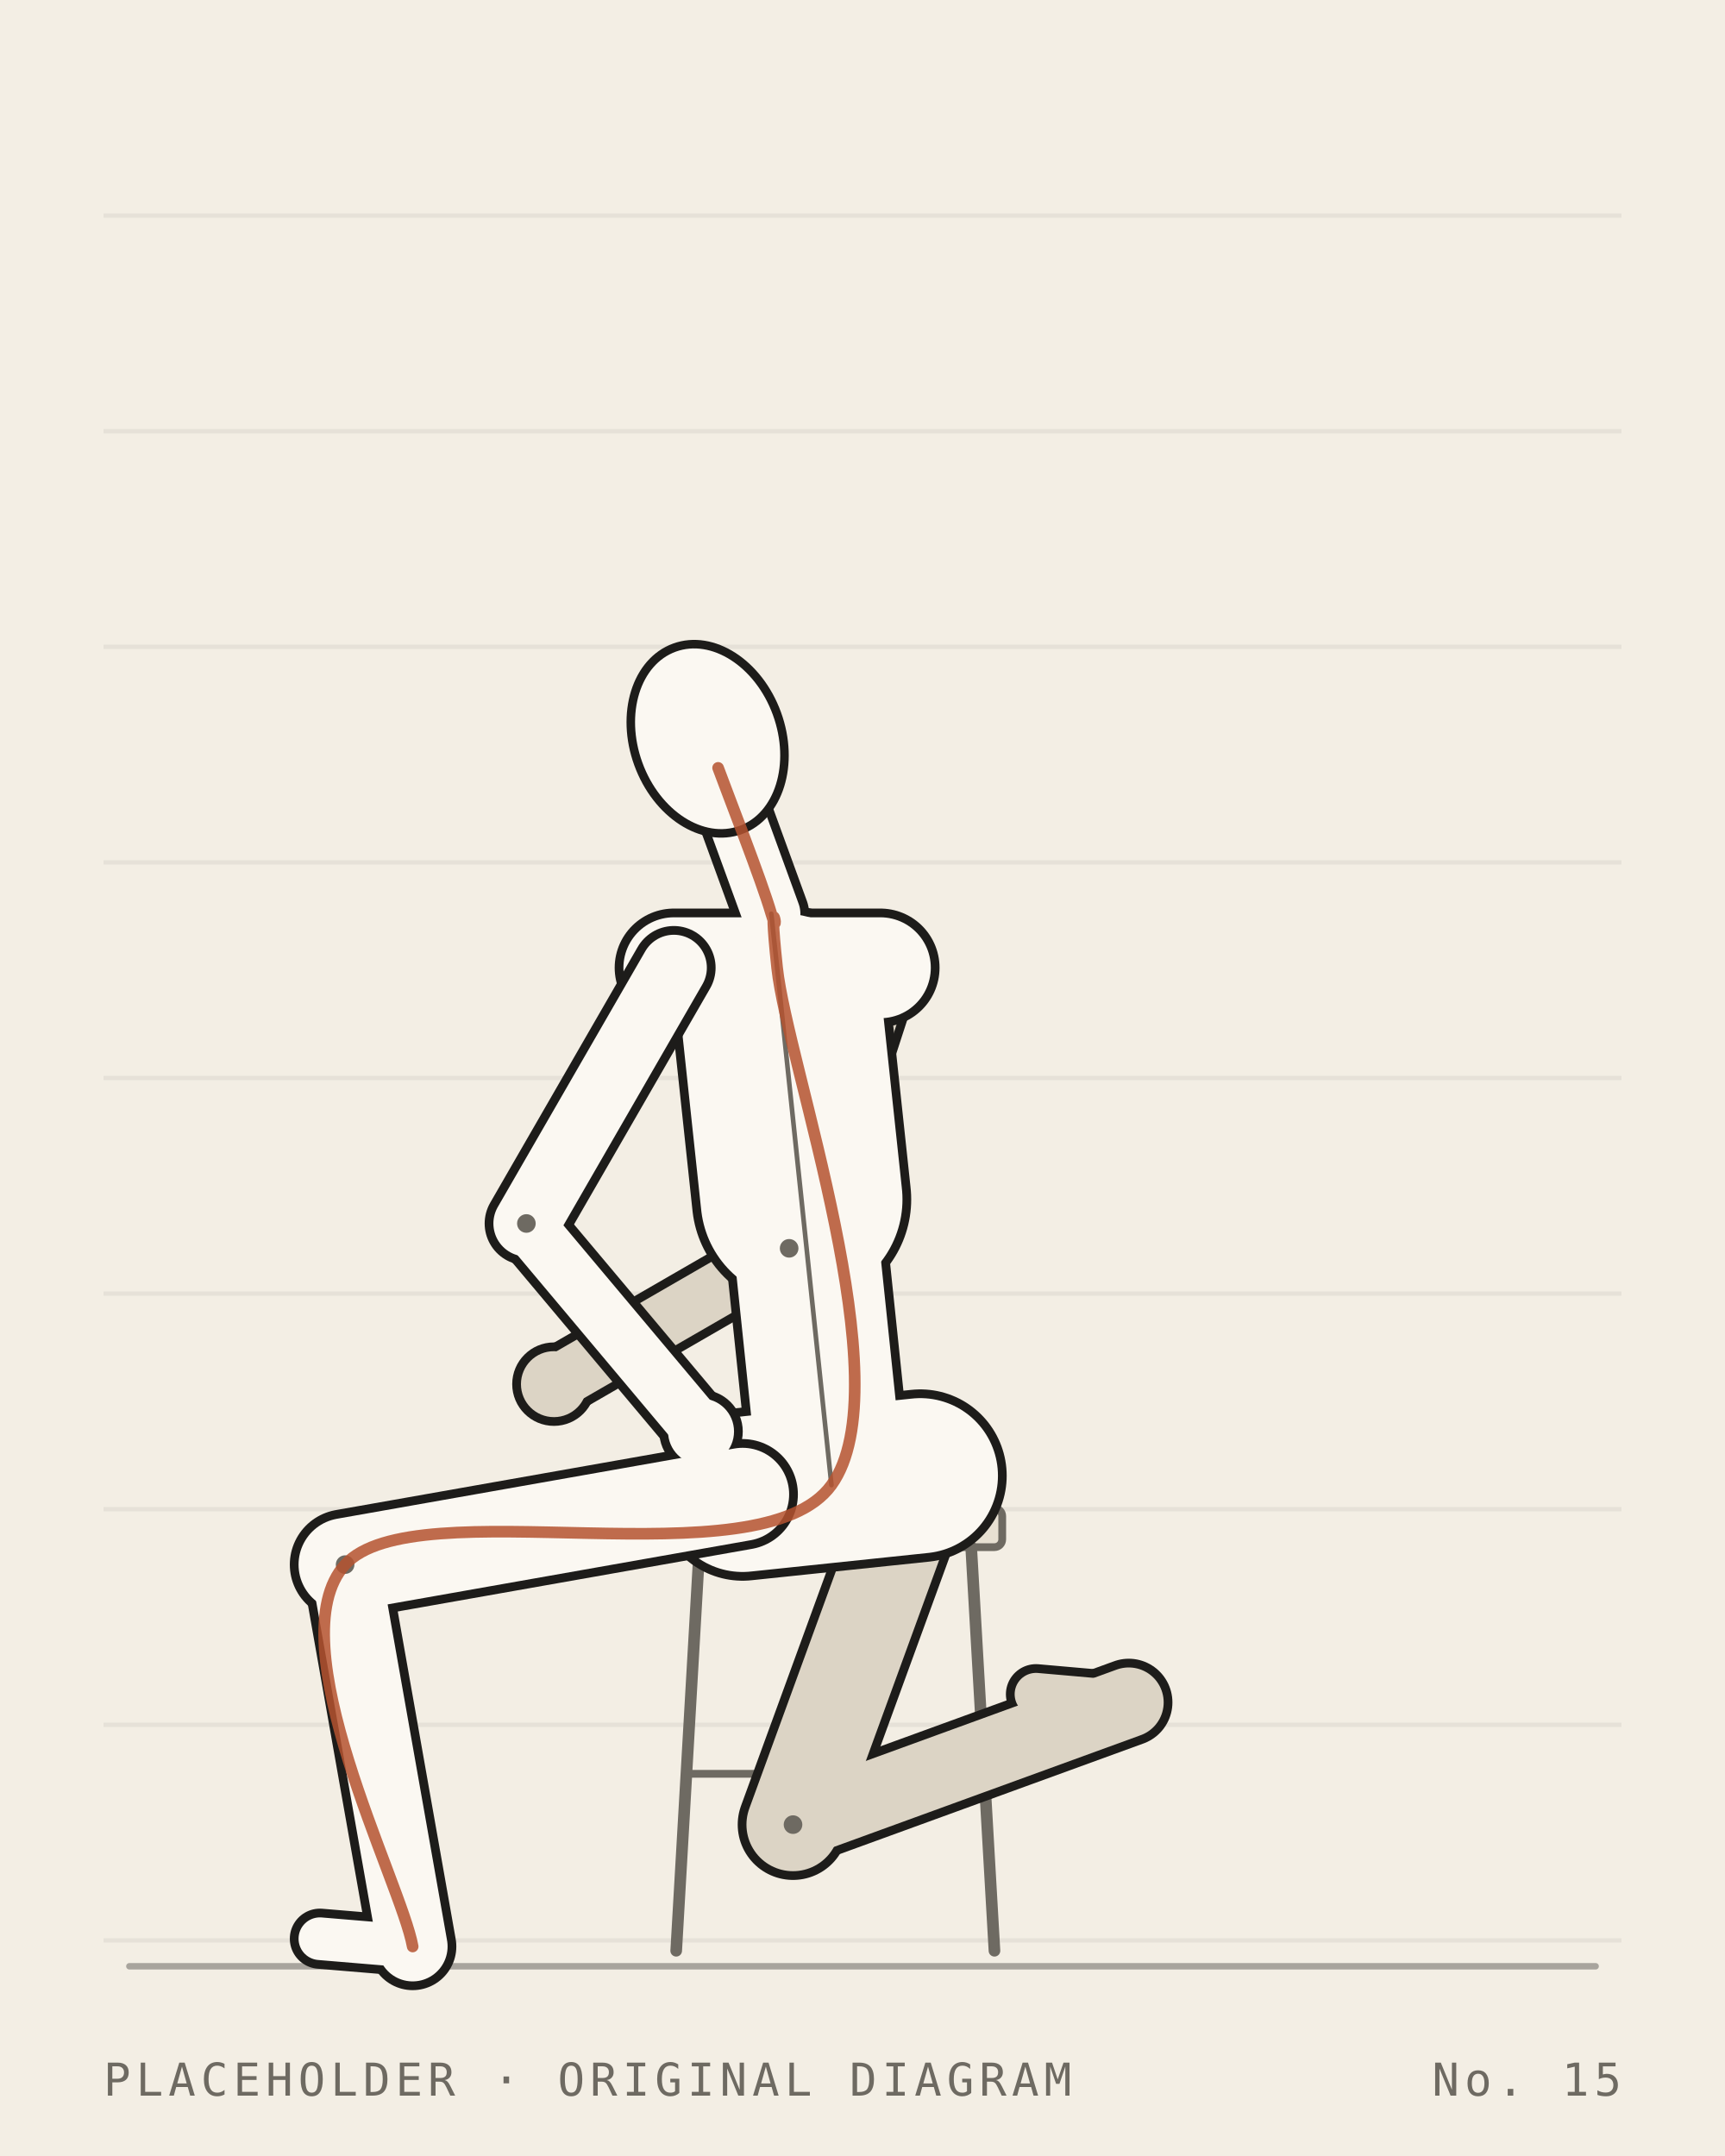
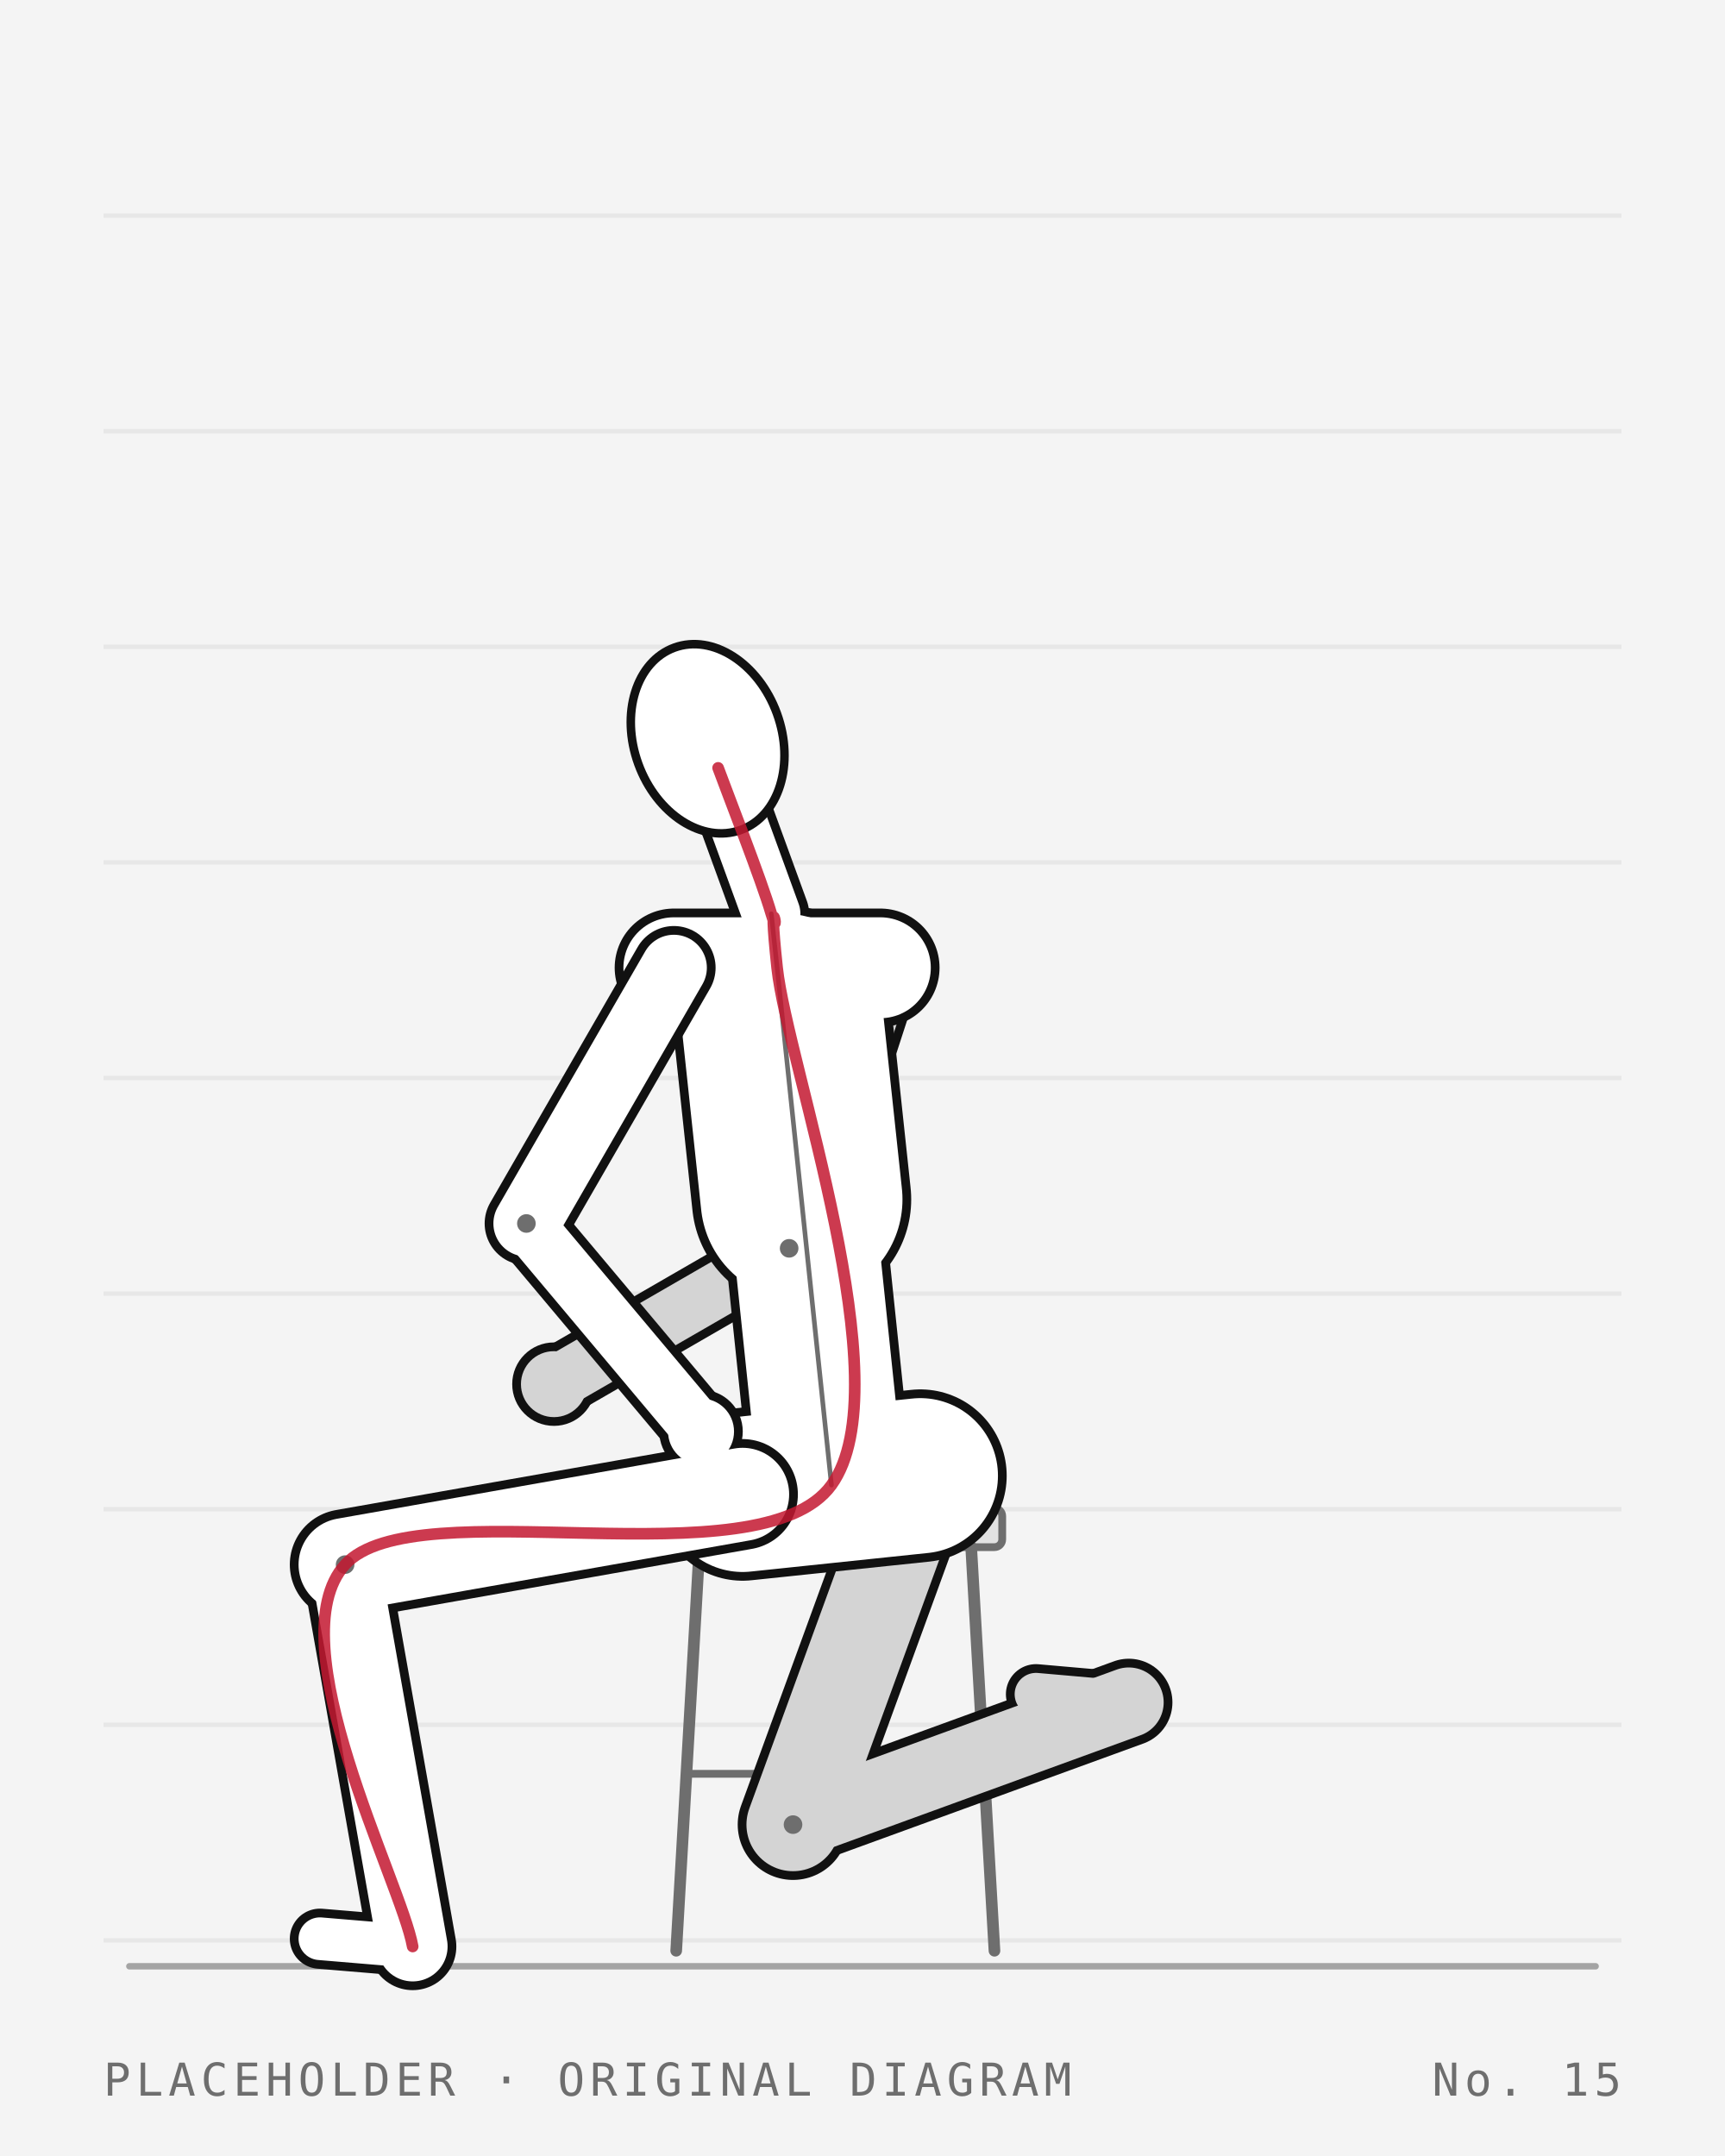
<svg xmlns="http://www.w3.org/2000/svg" viewBox="0 0 400 500" width="400" height="500" role="img" aria-label="stool twist">
-   <rect width="400" height="500" fill="#F3EEE4" />
-   <g stroke="#1D1C1A" stroke-opacity="0.06" stroke-width="1">
+   <rect width="400" height="500" fill="#F4F4F4" />
+   <g stroke="#111111" stroke-opacity="0.06" stroke-width="1">
    <line x1="24" y1="50" x2="376" y2="50" />
    <line x1="24" y1="100" x2="376" y2="100" />
    <line x1="24" y1="150" x2="376" y2="150" />
    <line x1="24" y1="200" x2="376" y2="200" />
    <line x1="24" y1="250" x2="376" y2="250" />
    <line x1="24" y1="300" x2="376" y2="300" />
    <line x1="24" y1="350" x2="376" y2="350" />
    <line x1="24" y1="400" x2="376" y2="400" />
    <line x1="24" y1="450" x2="376" y2="450" />
  </g>
-   <line x1="30" y1="456" x2="370" y2="456" stroke="#1D1C1A" stroke-width="1.5" stroke-linecap="round" stroke-opacity="0.35" />
+   <line x1="30" y1="456" x2="370" y2="456" stroke="#111111" stroke-width="1.5" stroke-linecap="round" stroke-opacity="0.35" />
  <g transform="translate(200 456) scale(0.9) translate(-200 -456)">
-     <rect x="150" y="338" width="86" height="10" rx="2" fill="#E7E0D2" stroke="#6E6A62" stroke-width="2" />
-     <line x1="158" y1="348" x2="152" y2="452" stroke="#6E6A62" stroke-width="3" stroke-linecap="round" />
-     <line x1="228" y1="348" x2="234" y2="452" stroke="#6E6A62" stroke-width="3" stroke-linecap="round" />
-     <line x1="156" y1="406.4" x2="230" y2="406.4" stroke="#6E6A62" stroke-width="2" stroke-linecap="round" />
-     <line x1="214.9" y1="329.6" x2="182.1" y2="419.5" stroke="#1D1C1A" stroke-width="28.5" stroke-linecap="round" />
-     <line x1="182.1" y1="419.5" x2="268.6" y2="388" stroke="#1D1C1A" stroke-width="22.5" stroke-linecap="round" />
-     <line x1="268.6" y1="388" x2="244.7" y2="385.9" stroke="#1D1C1A" stroke-width="15.5" stroke-linecap="round" />
-     <line x1="204.6" y1="198.7" x2="181.1" y2="271" stroke="#1D1C1A" stroke-width="21.5" stroke-linecap="round" />
-     <line x1="181.1" y1="271" x2="120.5" y2="306" stroke="#1D1C1A" stroke-width="18.5" stroke-linecap="round" />
-     <circle cx="120.5" cy="306" r="10.75" fill="#1D1C1A" />
-     <line x1="214.9" y1="329.6" x2="182.1" y2="419.5" stroke="#DCD4C5" stroke-width="24" stroke-linecap="round" />
-     <line x1="182.1" y1="419.5" x2="268.6" y2="388" stroke="#DCD4C5" stroke-width="18" stroke-linecap="round" />
-     <line x1="268.6" y1="388" x2="244.7" y2="385.9" stroke="#DCD4C5" stroke-width="11" stroke-linecap="round" />
-     <line x1="204.6" y1="198.7" x2="181.1" y2="271" stroke="#DCD4C5" stroke-width="17" stroke-linecap="round" />
-     <line x1="181.1" y1="271" x2="120.5" y2="306" stroke="#DCD4C5" stroke-width="14" stroke-linecap="round" />
-     <circle cx="120.5" cy="306" r="8.5" fill="#DCD4C5" />
-     <line x1="151.4" y1="198.7" x2="204.6" y2="198.7" stroke="#1D1C1A" stroke-width="30.5" stroke-linecap="round" />
-     <line x1="179.2" y1="210.7" x2="184.3" y2="258.4" stroke="#1D1C1A" stroke-width="56.5" stroke-linecap="round" />
-     <line x1="184.3" y1="258.4" x2="192" y2="332" stroke="#1D1C1A" stroke-width="41.94" stroke-linecap="round" />
-     <line x1="169.1" y1="334.4" x2="214.9" y2="329.6" stroke="#1D1C1A" stroke-width="44.5" stroke-linecap="round" />
-     <line x1="176.5" y1="184.8" x2="162.8" y2="147.2" stroke="#1D1C1A" stroke-width="19.5" stroke-linecap="round" />
-     <ellipse cx="160.1" cy="139.7" rx="19" ry="25" transform="rotate(-20 160.1 139.7)" fill="#1D1C1A" stroke="#1D1C1A" stroke-width="0" />
-     <line x1="151.4" y1="198.7" x2="204.6" y2="198.7" stroke="#FBF8F2" stroke-width="26" stroke-linecap="round" />
-     <line x1="179.2" y1="210.7" x2="184.3" y2="258.4" stroke="#FBF8F2" stroke-width="52" stroke-linecap="round" />
-     <line x1="184.3" y1="258.4" x2="192" y2="332" stroke="#FBF8F2" stroke-width="37.44" stroke-linecap="round" />
-     <line x1="169.1" y1="334.4" x2="214.9" y2="329.6" stroke="#FBF8F2" stroke-width="40" stroke-linecap="round" />
-     <line x1="176.5" y1="184.8" x2="162.8" y2="147.2" stroke="#FBF8F2" stroke-width="15" stroke-linecap="round" />
-     <ellipse cx="160.1" cy="139.7" rx="19" ry="25" transform="rotate(-20 160.1 139.7)" fill="#FBF8F2" stroke="#1D1C1A" stroke-width="2.2" />
-     <line x1="169.1" y1="334.4" x2="66.7" y2="352.5" stroke="#1D1C1A" stroke-width="28.5" stroke-linecap="round" />
-     <line x1="66.7" y1="352.5" x2="84.1" y2="450.9" stroke="#1D1C1A" stroke-width="22.5" stroke-linecap="round" />
-     <line x1="84.1" y1="450.9" x2="60.2" y2="448.9" stroke="#1D1C1A" stroke-width="15.5" stroke-linecap="round" />
-     <line x1="151.4" y1="198.7" x2="113.4" y2="264.6" stroke="#1D1C1A" stroke-width="21.5" stroke-linecap="round" />
-     <line x1="113.4" y1="264.6" x2="158.4" y2="318.2" stroke="#1D1C1A" stroke-width="18.5" stroke-linecap="round" />
-     <circle cx="158.4" cy="318.2" r="10.75" fill="#1D1C1A" />
-     <line x1="169.1" y1="334.4" x2="66.7" y2="352.5" stroke="#FBF8F2" stroke-width="24" stroke-linecap="round" />
-     <line x1="66.7" y1="352.5" x2="84.1" y2="450.9" stroke="#FBF8F2" stroke-width="18" stroke-linecap="round" />
-     <line x1="84.1" y1="450.9" x2="60.2" y2="448.9" stroke="#FBF8F2" stroke-width="11" stroke-linecap="round" />
-     <line x1="151.4" y1="198.7" x2="113.4" y2="264.6" stroke="#FBF8F2" stroke-width="17" stroke-linecap="round" />
-     <line x1="113.4" y1="264.6" x2="158.4" y2="318.2" stroke="#FBF8F2" stroke-width="14" stroke-linecap="round" />
-     <circle cx="158.4" cy="318.2" r="8.5" fill="#FBF8F2" />
-     <polyline points="176.5,184.8 178,198.7 192,332" fill="none" stroke="#6E6A62" stroke-width="1.2" stroke-linecap="round" stroke-linejoin="round" />
-     <circle cx="113.4" cy="264.6" r="2.4" fill="#6E6A62" />
-     <circle cx="66.7" cy="352.5" r="2.4" fill="#6E6A62" />
-     <circle cx="181.1" cy="271" r="2.4" fill="#6E6A62" />
-     <circle cx="182.1" cy="419.5" r="2.4" fill="#6E6A62" />
-     <path d="M162.8,147.2 C165.1,153.5 174,176.2 176.5,184.8 C179.1,193.4 175.4,174.2 178,198.7 C180.6,223.3 210.5,306.4 192,332 C173.5,357.6 84.7,332.6 66.7,352.5 C48.7,372.3 81.2,434.5 84.1,450.9" fill="none" stroke="#B5532F" stroke-width="3" stroke-linecap="round" stroke-opacity="0.85" stroke-dasharray="0" />
+     <rect x="150" y="338" width="86" height="10" rx="2" fill="#E2E2E2" stroke="#6E6E6E" stroke-width="2" />
+     <line x1="158" y1="348" x2="152" y2="452" stroke="#6E6E6E" stroke-width="3" stroke-linecap="round" />
+     <line x1="228" y1="348" x2="234" y2="452" stroke="#6E6E6E" stroke-width="3" stroke-linecap="round" />
+     <line x1="156" y1="406.4" x2="230" y2="406.4" stroke="#6E6E6E" stroke-width="2" stroke-linecap="round" />
+     <line x1="214.9" y1="329.6" x2="182.1" y2="419.5" stroke="#111111" stroke-width="28.5" stroke-linecap="round" />
+     <line x1="182.1" y1="419.5" x2="268.6" y2="388" stroke="#111111" stroke-width="22.5" stroke-linecap="round" />
+     <line x1="268.6" y1="388" x2="244.7" y2="385.9" stroke="#111111" stroke-width="15.5" stroke-linecap="round" />
+     <line x1="204.6" y1="198.7" x2="181.1" y2="271" stroke="#111111" stroke-width="21.5" stroke-linecap="round" />
+     <line x1="181.1" y1="271" x2="120.5" y2="306" stroke="#111111" stroke-width="18.5" stroke-linecap="round" />
+     <circle cx="120.5" cy="306" r="10.75" fill="#111111" />
+     <line x1="214.9" y1="329.6" x2="182.1" y2="419.5" stroke="#D4D4D4" stroke-width="24" stroke-linecap="round" />
+     <line x1="182.1" y1="419.5" x2="268.6" y2="388" stroke="#D4D4D4" stroke-width="18" stroke-linecap="round" />
+     <line x1="268.6" y1="388" x2="244.7" y2="385.9" stroke="#D4D4D4" stroke-width="11" stroke-linecap="round" />
+     <line x1="204.6" y1="198.7" x2="181.1" y2="271" stroke="#D4D4D4" stroke-width="17" stroke-linecap="round" />
+     <line x1="181.1" y1="271" x2="120.5" y2="306" stroke="#D4D4D4" stroke-width="14" stroke-linecap="round" />
+     <circle cx="120.5" cy="306" r="8.5" fill="#D4D4D4" />
+     <line x1="151.4" y1="198.7" x2="204.6" y2="198.7" stroke="#111111" stroke-width="30.5" stroke-linecap="round" />
+     <line x1="179.2" y1="210.7" x2="184.3" y2="258.4" stroke="#111111" stroke-width="56.5" stroke-linecap="round" />
+     <line x1="184.3" y1="258.4" x2="192" y2="332" stroke="#111111" stroke-width="41.94" stroke-linecap="round" />
+     <line x1="169.1" y1="334.4" x2="214.9" y2="329.6" stroke="#111111" stroke-width="44.5" stroke-linecap="round" />
+     <line x1="176.5" y1="184.8" x2="162.8" y2="147.2" stroke="#111111" stroke-width="19.5" stroke-linecap="round" />
+     <ellipse cx="160.1" cy="139.7" rx="19" ry="25" transform="rotate(-20 160.1 139.7)" fill="#111111" stroke="#111111" stroke-width="0" />
+     <line x1="151.4" y1="198.7" x2="204.6" y2="198.7" stroke="#FFFFFF" stroke-width="26" stroke-linecap="round" />
+     <line x1="179.2" y1="210.7" x2="184.3" y2="258.4" stroke="#FFFFFF" stroke-width="52" stroke-linecap="round" />
+     <line x1="184.3" y1="258.4" x2="192" y2="332" stroke="#FFFFFF" stroke-width="37.44" stroke-linecap="round" />
+     <line x1="169.1" y1="334.4" x2="214.9" y2="329.6" stroke="#FFFFFF" stroke-width="40" stroke-linecap="round" />
+     <line x1="176.5" y1="184.8" x2="162.8" y2="147.2" stroke="#FFFFFF" stroke-width="15" stroke-linecap="round" />
+     <ellipse cx="160.1" cy="139.7" rx="19" ry="25" transform="rotate(-20 160.1 139.7)" fill="#FFFFFF" stroke="#111111" stroke-width="2.2" />
+     <line x1="169.1" y1="334.4" x2="66.7" y2="352.5" stroke="#111111" stroke-width="28.5" stroke-linecap="round" />
+     <line x1="66.7" y1="352.5" x2="84.1" y2="450.9" stroke="#111111" stroke-width="22.5" stroke-linecap="round" />
+     <line x1="84.1" y1="450.9" x2="60.2" y2="448.9" stroke="#111111" stroke-width="15.5" stroke-linecap="round" />
+     <line x1="151.4" y1="198.7" x2="113.4" y2="264.6" stroke="#111111" stroke-width="21.5" stroke-linecap="round" />
+     <line x1="113.4" y1="264.6" x2="158.4" y2="318.2" stroke="#111111" stroke-width="18.5" stroke-linecap="round" />
+     <circle cx="158.4" cy="318.2" r="10.75" fill="#111111" />
+     <line x1="169.1" y1="334.4" x2="66.7" y2="352.5" stroke="#FFFFFF" stroke-width="24" stroke-linecap="round" />
+     <line x1="66.7" y1="352.5" x2="84.1" y2="450.9" stroke="#FFFFFF" stroke-width="18" stroke-linecap="round" />
+     <line x1="84.1" y1="450.9" x2="60.2" y2="448.9" stroke="#FFFFFF" stroke-width="11" stroke-linecap="round" />
+     <line x1="151.4" y1="198.7" x2="113.4" y2="264.6" stroke="#FFFFFF" stroke-width="17" stroke-linecap="round" />
+     <line x1="113.4" y1="264.6" x2="158.4" y2="318.2" stroke="#FFFFFF" stroke-width="14" stroke-linecap="round" />
+     <circle cx="158.4" cy="318.2" r="8.5" fill="#FFFFFF" />
+     <polyline points="176.5,184.8 178,198.7 192,332" fill="none" stroke="#6E6E6E" stroke-width="1.2" stroke-linecap="round" stroke-linejoin="round" />
+     <circle cx="113.4" cy="264.6" r="2.4" fill="#6E6E6E" />
+     <circle cx="66.7" cy="352.5" r="2.4" fill="#6E6E6E" />
+     <circle cx="181.1" cy="271" r="2.4" fill="#6E6E6E" />
+     <circle cx="182.1" cy="419.5" r="2.4" fill="#6E6E6E" />
+     <path d="M162.8,147.2 C165.1,153.5 174,176.2 176.5,184.8 C179.1,193.4 175.4,174.2 178,198.7 C180.6,223.3 210.5,306.4 192,332 C173.5,357.6 84.7,332.6 66.7,352.5 C48.7,372.3 81.2,434.5 84.1,450.9" fill="none" stroke="#C31831" stroke-width="3" stroke-linecap="round" stroke-opacity="0.85" stroke-dasharray="0" />
  </g>
-   <text x="24" y="486" font-family="ui-monospace, SFMono-Regular, Menlo, monospace" font-size="10.5" letter-spacing="1.2" fill="#6E6A62">PLACEHOLDER · ORIGINAL DIAGRAM</text>
-   <text x="376" y="486" text-anchor="end" font-family="ui-monospace, SFMono-Regular, Menlo, monospace" font-size="10.5" letter-spacing="1.2" fill="#6E6A62">No. 15</text>
+   <text x="24" y="486" font-family="ui-monospace, SFMono-Regular, Menlo, monospace" font-size="10.5" letter-spacing="1.2" fill="#6E6E6E">PLACEHOLDER · ORIGINAL DIAGRAM</text>
+   <text x="376" y="486" text-anchor="end" font-family="ui-monospace, SFMono-Regular, Menlo, monospace" font-size="10.5" letter-spacing="1.2" fill="#6E6E6E">No. 15</text>
</svg>
